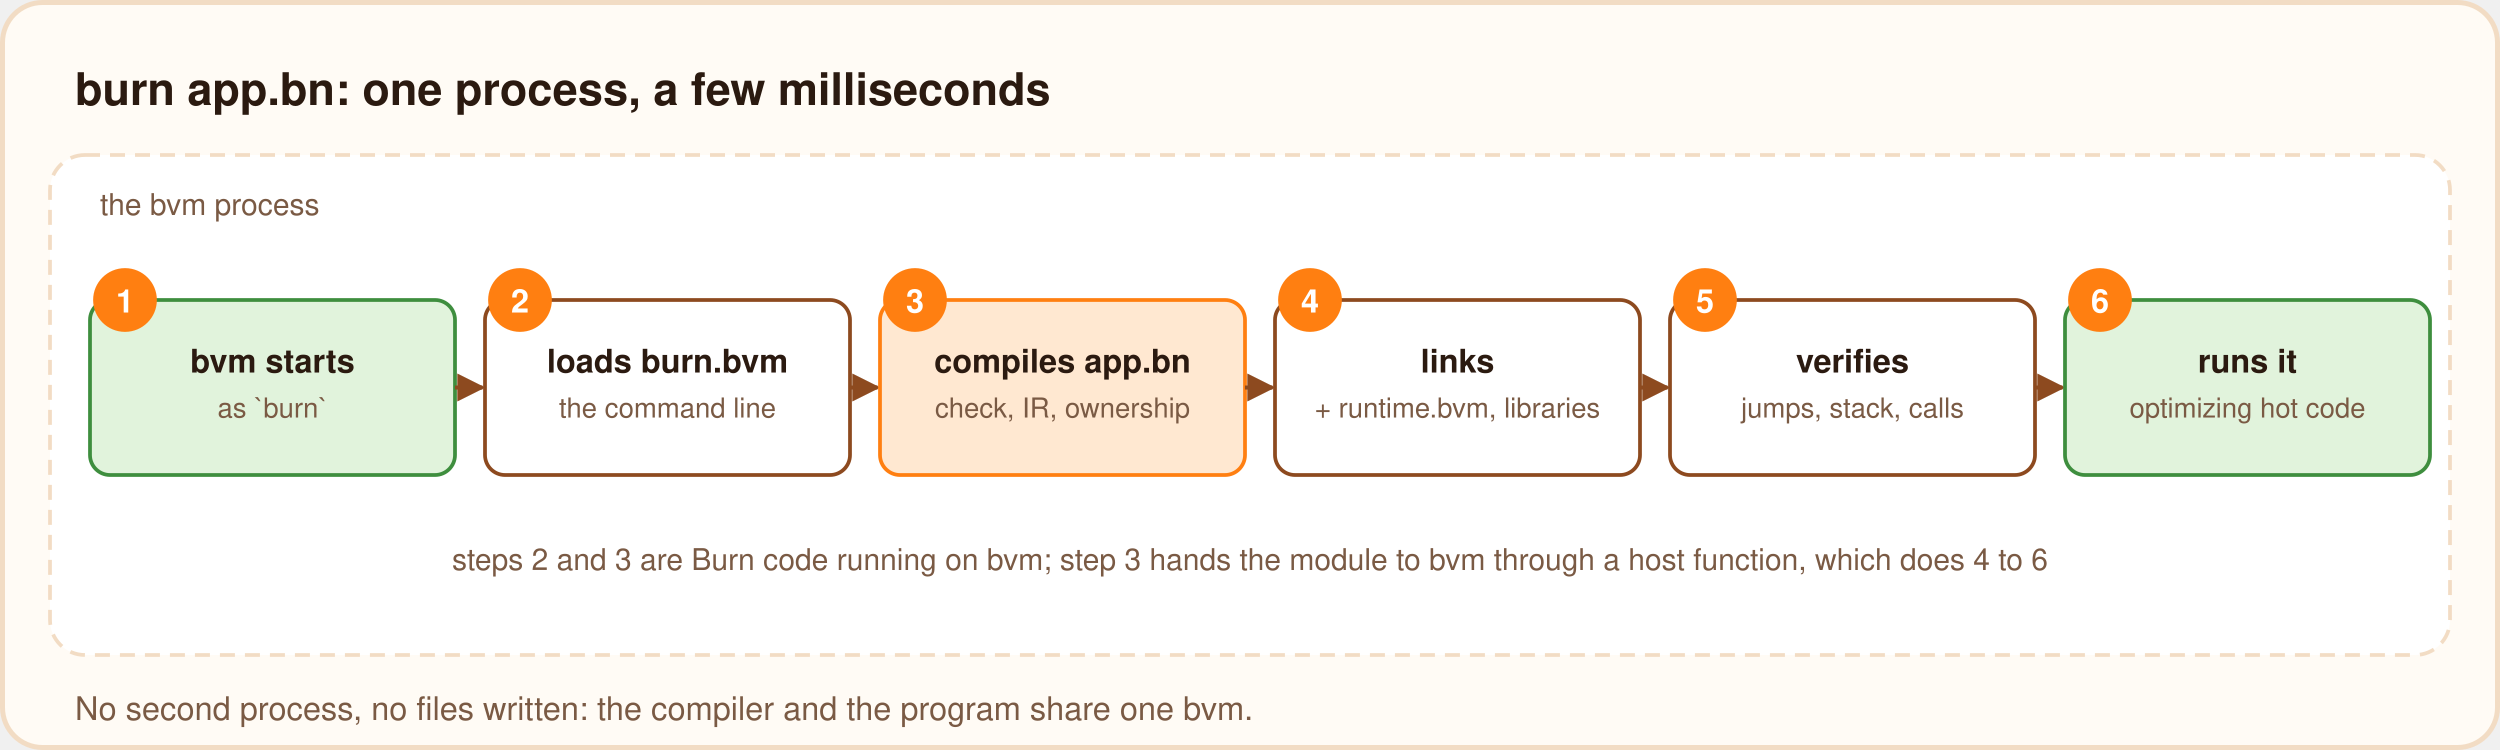
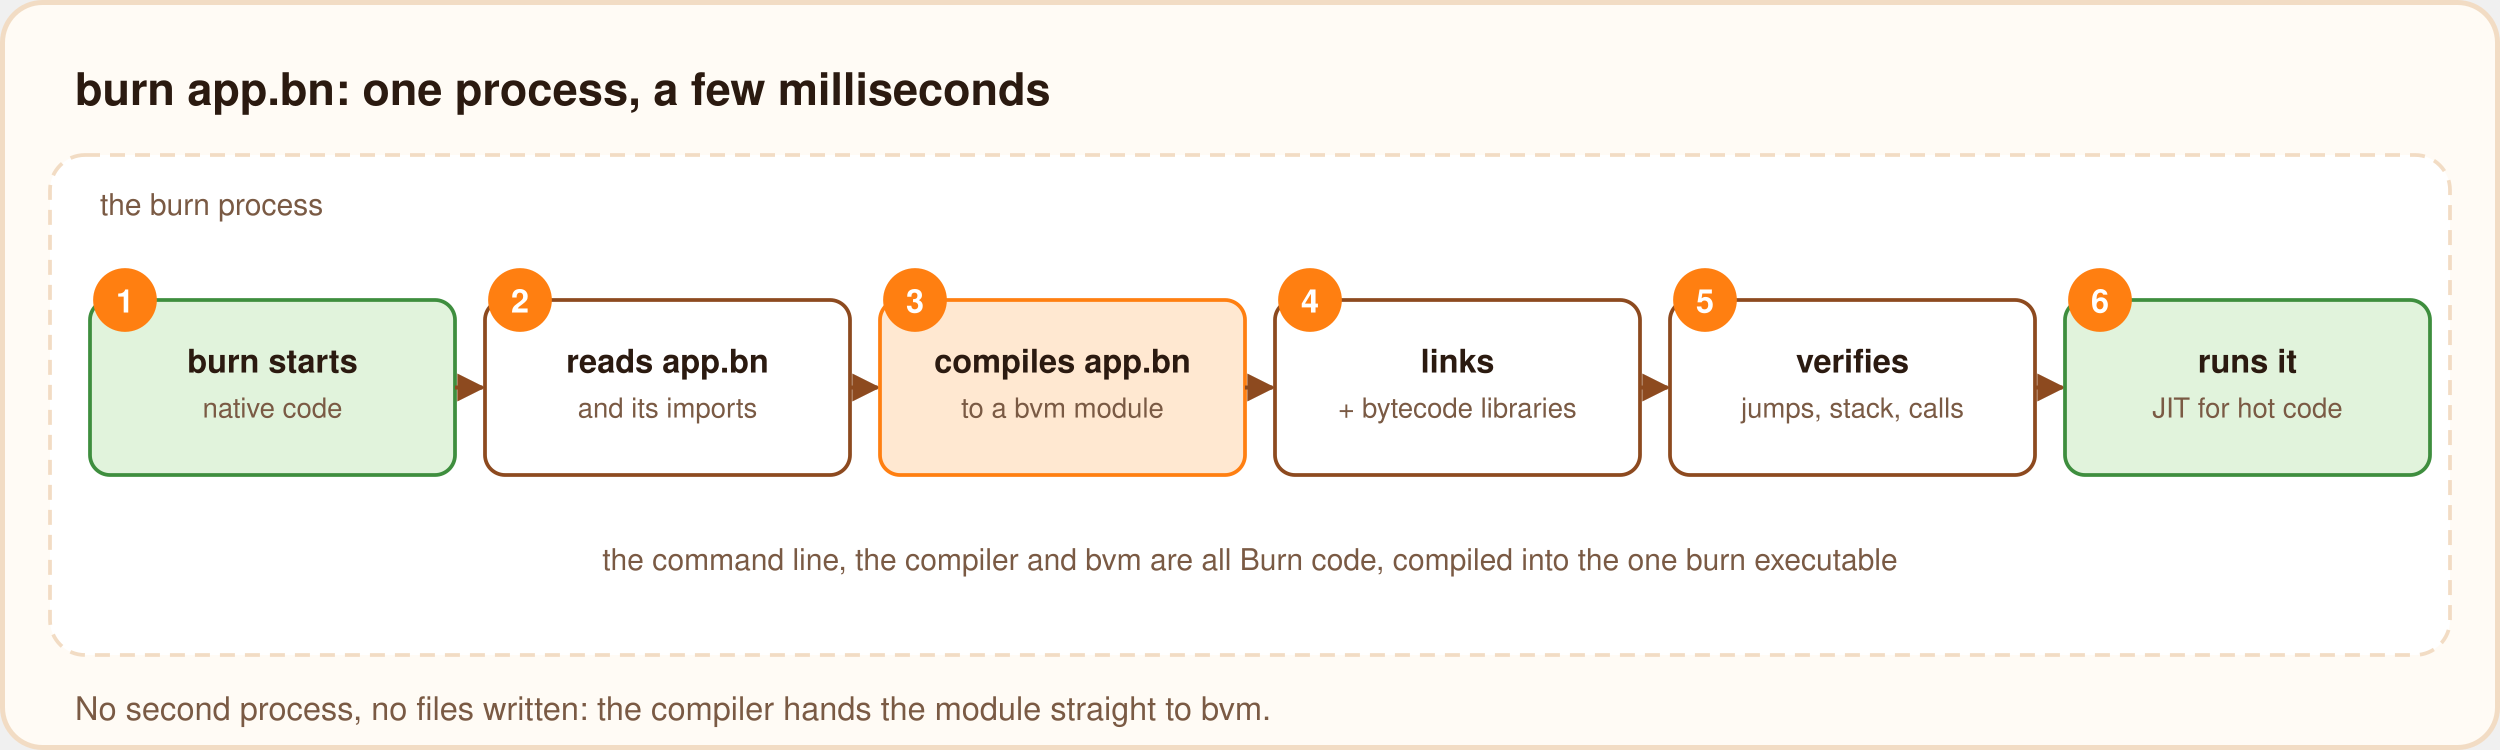
<svg xmlns="http://www.w3.org/2000/svg" viewBox="0 0 1000 300" width="1000" height="300" role="img" aria-label="What burn app.bn does">
  <defs>
    <marker id="a8D4A1F" viewBox="0 0 10 10" refX="9" refY="5" markerWidth="7" markerHeight="7" orient="auto-start-reverse">
      <path d="M0,0 L10,5 L0,10 z" fill="#8D4A1F" />
    </marker>
    <marker id="a8D4A1Fs" viewBox="0 0 10 10" refX="1" refY="5" markerWidth="7" markerHeight="7" orient="auto-start-reverse">
      <path d="M0,0 L10,5 L0,10 z" fill="#8D4A1F" />
    </marker>
  </defs>
  <rect x="1" y="1" width="998" height="298" rx="16" fill="#FFFBF5" stroke="#F2DCC4" stroke-width="2" />
  <text x="30" y="42" font-family="ui-sans-serif, system-ui, -apple-system, 'Segoe UI', Helvetica, Arial, sans-serif" font-size="18" text-anchor="start" fill="#2B1A10" font-weight="bold" xml:space="preserve" style="white-space:pre">burn app.bn: one process, a few milliseconds</text>
  <rect x="20" y="62" width="960" height="200" rx="14" fill="#FFFFFF" stroke="#F2DCC4" stroke-width="1.5" stroke-dasharray="6 4" />
-   <text x="40" y="86" font-family="ui-sans-serif, system-ui, -apple-system, 'Segoe UI', Helvetica, Arial, sans-serif" font-size="12" text-anchor="start" fill="#7A5A44" font-weight="normal" xml:space="preserve" style="white-space:pre">the bvm process</text>
+   <text x="40" y="86" font-family="ui-sans-serif, system-ui, -apple-system, 'Segoe UI', Helvetica, Arial, sans-serif" font-size="12" text-anchor="start" fill="#7A5A44" font-weight="normal" xml:space="preserve" style="white-space:pre">the burn process</text>
  <rect x="36" y="120" width="146" height="70" rx="8" fill="#E1F3DC" stroke="#3E8E3E" stroke-width="1.5" />
-   <text x="109.0" y="149.0" font-family="ui-sans-serif, system-ui, -apple-system, 'Segoe UI', Helvetica, Arial, sans-serif" font-size="13" text-anchor="middle" fill="#2B1A10" font-weight="bold" xml:space="preserve" style="white-space:pre">bvm starts</text>
-   <text x="109.0" y="167.0" font-family="ui-sans-serif, system-ui, -apple-system, 'Segoe UI', Helvetica, Arial, sans-serif" font-size="11" text-anchor="middle" fill="#7A5A44" font-weight="normal" xml:space="preserve" style="white-space:pre">as `burn`</text>
+   <text x="109.0" y="149.0" font-family="ui-sans-serif, system-ui, -apple-system, 'Segoe UI', Helvetica, Arial, sans-serif" font-size="13" text-anchor="middle" fill="#2B1A10" font-weight="bold" xml:space="preserve" style="white-space:pre">burn starts</text>
+   <text x="109.0" y="167.0" font-family="ui-sans-serif, system-ui, -apple-system, 'Segoe UI', Helvetica, Arial, sans-serif" font-size="11" text-anchor="middle" fill="#7A5A44" font-weight="normal" xml:space="preserve" style="white-space:pre">native code</text>
  <circle cx="50" cy="120" r="12" fill="#FF7F11" stroke="#FF7F11" stroke-width="1.5" />
  <text x="50" y="125" font-family="ui-sans-serif, system-ui, -apple-system, 'Segoe UI', Helvetica, Arial, sans-serif" font-size="13" text-anchor="middle" fill="#FFFFFF" font-weight="bold" xml:space="preserve" style="white-space:pre">1</text>
  <polyline points="182,155 193,155" fill="none" stroke="#8D4A1F" stroke-width="1.6" stroke-linejoin="round" marker-end="url(#a8D4A1F)" />
  <rect x="194" y="120" width="146" height="70" rx="8" fill="#FFFFFF" stroke="#8D4A1F" stroke-width="1.5" />
-   <text x="267.0" y="149.0" font-family="ui-sans-serif, system-ui, -apple-system, 'Segoe UI', Helvetica, Arial, sans-serif" font-size="13" text-anchor="middle" fill="#2B1A10" font-weight="bold" xml:space="preserve" style="white-space:pre">loads burn.bvm</text>
-   <text x="267.0" y="167.0" font-family="ui-sans-serif, system-ui, -apple-system, 'Segoe UI', Helvetica, Arial, sans-serif" font-size="11" text-anchor="middle" fill="#7A5A44" font-weight="normal" xml:space="preserve" style="white-space:pre">the command line</text>
+   <text x="267.0" y="149.0" font-family="ui-sans-serif, system-ui, -apple-system, 'Segoe UI', Helvetica, Arial, sans-serif" font-size="13" text-anchor="middle" fill="#2B1A10" font-weight="bold" xml:space="preserve" style="white-space:pre">reads app.bn</text>
+   <text x="267.0" y="167.0" font-family="ui-sans-serif, system-ui, -apple-system, 'Segoe UI', Helvetica, Arial, sans-serif" font-size="11" text-anchor="middle" fill="#7A5A44" font-weight="normal" xml:space="preserve" style="white-space:pre">and its imports</text>
  <circle cx="208" cy="120" r="12" fill="#FF7F11" stroke="#FF7F11" stroke-width="1.5" />
  <text x="208" y="125" font-family="ui-sans-serif, system-ui, -apple-system, 'Segoe UI', Helvetica, Arial, sans-serif" font-size="13" text-anchor="middle" fill="#FFFFFF" font-weight="bold" xml:space="preserve" style="white-space:pre">2</text>
  <polyline points="340,155 351,155" fill="none" stroke="#8D4A1F" stroke-width="1.6" stroke-linejoin="round" marker-end="url(#a8D4A1F)" />
  <rect x="352" y="120" width="146" height="70" rx="8" fill="#FFE8D1" stroke="#FF7F11" stroke-width="1.5" />
  <text x="425.0" y="149.0" font-family="ui-sans-serif, system-ui, -apple-system, 'Segoe UI', Helvetica, Arial, sans-serif" font-size="13" text-anchor="middle" fill="#2B1A10" font-weight="bold" xml:space="preserve" style="white-space:pre">compiles app.bn</text>
-   <text x="425.0" y="167.0" font-family="ui-sans-serif, system-ui, -apple-system, 'Segoe UI', Helvetica, Arial, sans-serif" font-size="11" text-anchor="middle" fill="#7A5A44" font-weight="normal" xml:space="preserve" style="white-space:pre">check, IR, ownership</text>
+   <text x="425.0" y="167.0" font-family="ui-sans-serif, system-ui, -apple-system, 'Segoe UI', Helvetica, Arial, sans-serif" font-size="11" text-anchor="middle" fill="#7A5A44" font-weight="normal" xml:space="preserve" style="white-space:pre">to a bvm module</text>
  <circle cx="366" cy="120" r="12" fill="#FF7F11" stroke="#FF7F11" stroke-width="1.5" />
  <text x="366" y="125" font-family="ui-sans-serif, system-ui, -apple-system, 'Segoe UI', Helvetica, Arial, sans-serif" font-size="13" text-anchor="middle" fill="#FFFFFF" font-weight="bold" xml:space="preserve" style="white-space:pre">3</text>
  <polyline points="498,155 509,155" fill="none" stroke="#8D4A1F" stroke-width="1.6" stroke-linejoin="round" marker-end="url(#a8D4A1F)" />
  <rect x="510" y="120" width="146" height="70" rx="8" fill="#FFFFFF" stroke="#8D4A1F" stroke-width="1.5" />
  <text x="583.0" y="149.0" font-family="ui-sans-serif, system-ui, -apple-system, 'Segoe UI', Helvetica, Arial, sans-serif" font-size="13" text-anchor="middle" fill="#2B1A10" font-weight="bold" xml:space="preserve" style="white-space:pre">links</text>
-   <text x="583.0" y="167.0" font-family="ui-sans-serif, system-ui, -apple-system, 'Segoe UI', Helvetica, Arial, sans-serif" font-size="11" text-anchor="middle" fill="#7A5A44" font-weight="normal" xml:space="preserve" style="white-space:pre">+ runtime.bvm, libraries</text>
+   <text x="583.0" y="167.0" font-family="ui-sans-serif, system-ui, -apple-system, 'Segoe UI', Helvetica, Arial, sans-serif" font-size="11" text-anchor="middle" fill="#7A5A44" font-weight="normal" xml:space="preserve" style="white-space:pre">+ bytecode libraries</text>
  <circle cx="524" cy="120" r="12" fill="#FF7F11" stroke="#FF7F11" stroke-width="1.5" />
  <text x="524" y="125" font-family="ui-sans-serif, system-ui, -apple-system, 'Segoe UI', Helvetica, Arial, sans-serif" font-size="13" text-anchor="middle" fill="#FFFFFF" font-weight="bold" xml:space="preserve" style="white-space:pre">4</text>
  <polyline points="656,155 667,155" fill="none" stroke="#8D4A1F" stroke-width="1.6" stroke-linejoin="round" marker-end="url(#a8D4A1F)" />
  <rect x="668" y="120" width="146" height="70" rx="8" fill="#FFFFFF" stroke="#8D4A1F" stroke-width="1.5" />
  <text x="741.0" y="149.0" font-family="ui-sans-serif, system-ui, -apple-system, 'Segoe UI', Helvetica, Arial, sans-serif" font-size="13" text-anchor="middle" fill="#2B1A10" font-weight="bold" xml:space="preserve" style="white-space:pre">verifies</text>
  <text x="741.0" y="167.0" font-family="ui-sans-serif, system-ui, -apple-system, 'Segoe UI', Helvetica, Arial, sans-serif" font-size="11" text-anchor="middle" fill="#7A5A44" font-weight="normal" xml:space="preserve" style="white-space:pre">jumps, stack, calls</text>
  <circle cx="682" cy="120" r="12" fill="#FF7F11" stroke="#FF7F11" stroke-width="1.5" />
  <text x="682" y="125" font-family="ui-sans-serif, system-ui, -apple-system, 'Segoe UI', Helvetica, Arial, sans-serif" font-size="13" text-anchor="middle" fill="#FFFFFF" font-weight="bold" xml:space="preserve" style="white-space:pre">5</text>
  <polyline points="814,155 825,155" fill="none" stroke="#8D4A1F" stroke-width="1.6" stroke-linejoin="round" marker-end="url(#a8D4A1F)" />
  <rect x="826" y="120" width="146" height="70" rx="8" fill="#E1F3DC" stroke="#3E8E3E" stroke-width="1.5" />
  <text x="899.0" y="149.0" font-family="ui-sans-serif, system-ui, -apple-system, 'Segoe UI', Helvetica, Arial, sans-serif" font-size="13" text-anchor="middle" fill="#2B1A10" font-weight="bold" xml:space="preserve" style="white-space:pre">runs it</text>
-   <text x="899.0" y="167.0" font-family="ui-sans-serif, system-ui, -apple-system, 'Segoe UI', Helvetica, Arial, sans-serif" font-size="11" text-anchor="middle" fill="#7A5A44" font-weight="normal" xml:space="preserve" style="white-space:pre">optimizing hot code</text>
+   <text x="899.0" y="167.0" font-family="ui-sans-serif, system-ui, -apple-system, 'Segoe UI', Helvetica, Arial, sans-serif" font-size="11" text-anchor="middle" fill="#7A5A44" font-weight="normal" xml:space="preserve" style="white-space:pre">JIT for hot code</text>
  <circle cx="840" cy="120" r="12" fill="#FF7F11" stroke="#FF7F11" stroke-width="1.5" />
  <text x="840" y="125" font-family="ui-sans-serif, system-ui, -apple-system, 'Segoe UI', Helvetica, Arial, sans-serif" font-size="13" text-anchor="middle" fill="#FFFFFF" font-weight="bold" xml:space="preserve" style="white-space:pre">6</text>
-   <text x="500" y="228" font-family="ui-sans-serif, system-ui, -apple-system, 'Segoe UI', Helvetica, Arial, sans-serif" font-size="12" text-anchor="middle" fill="#7A5A44" font-weight="normal" xml:space="preserve" style="white-space:pre">steps 2 and 3 are Burn code running on bvm; step 3 hands the module to bvm through a host function, which does 4 to 6</text>
-   <text x="30" y="288" font-family="ui-sans-serif, system-ui, -apple-system, 'Segoe UI', Helvetica, Arial, sans-serif" font-size="13" text-anchor="start" fill="#7A5A44" font-weight="normal" xml:space="preserve" style="white-space:pre">No second process, no files written: the compiler and the program share one bvm.</text>
+   <text x="500" y="228" font-family="ui-sans-serif, system-ui, -apple-system, 'Segoe UI', Helvetica, Arial, sans-serif" font-size="12" text-anchor="middle" fill="#7A5A44" font-weight="normal" xml:space="preserve" style="white-space:pre">the command line, the compiler and bvm are all Burn code, compiled into the one burn executable</text>
+   <text x="30" y="288" font-family="ui-sans-serif, system-ui, -apple-system, 'Segoe UI', Helvetica, Arial, sans-serif" font-size="13" text-anchor="start" fill="#7A5A44" font-weight="normal" xml:space="preserve" style="white-space:pre">No second process, no files written: the compiler hands the module straight to bvm.</text>
</svg>
